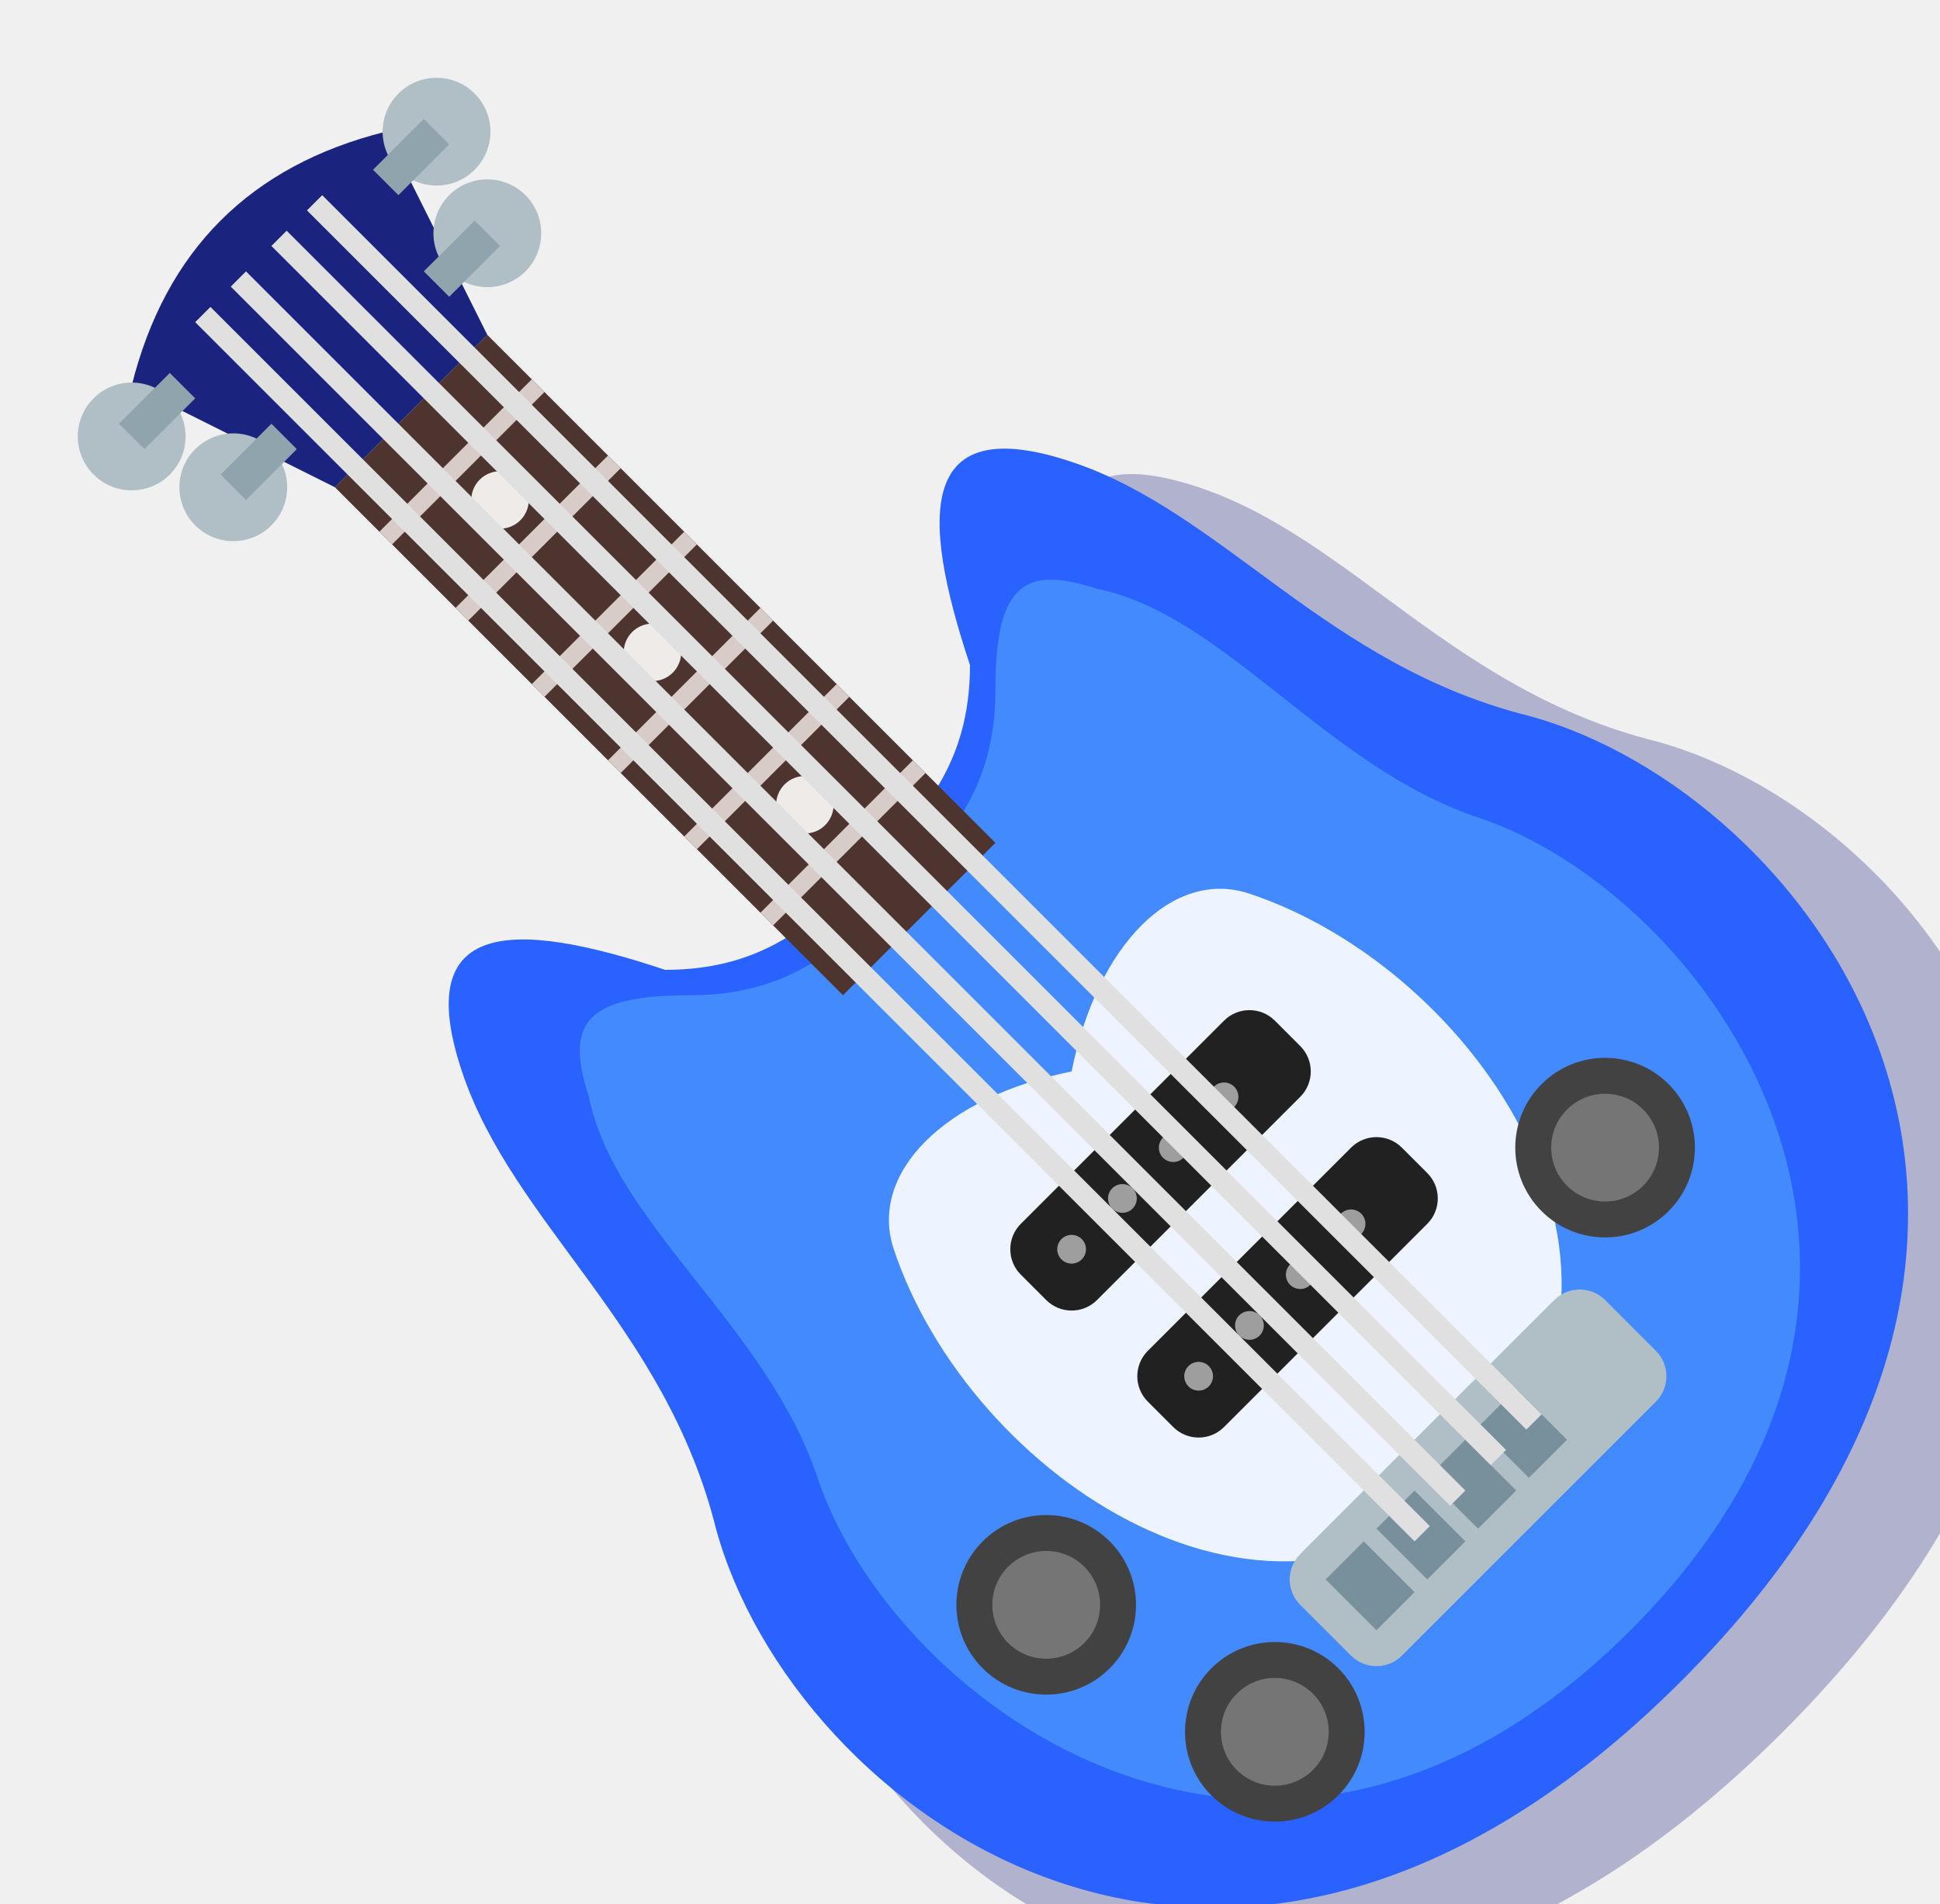
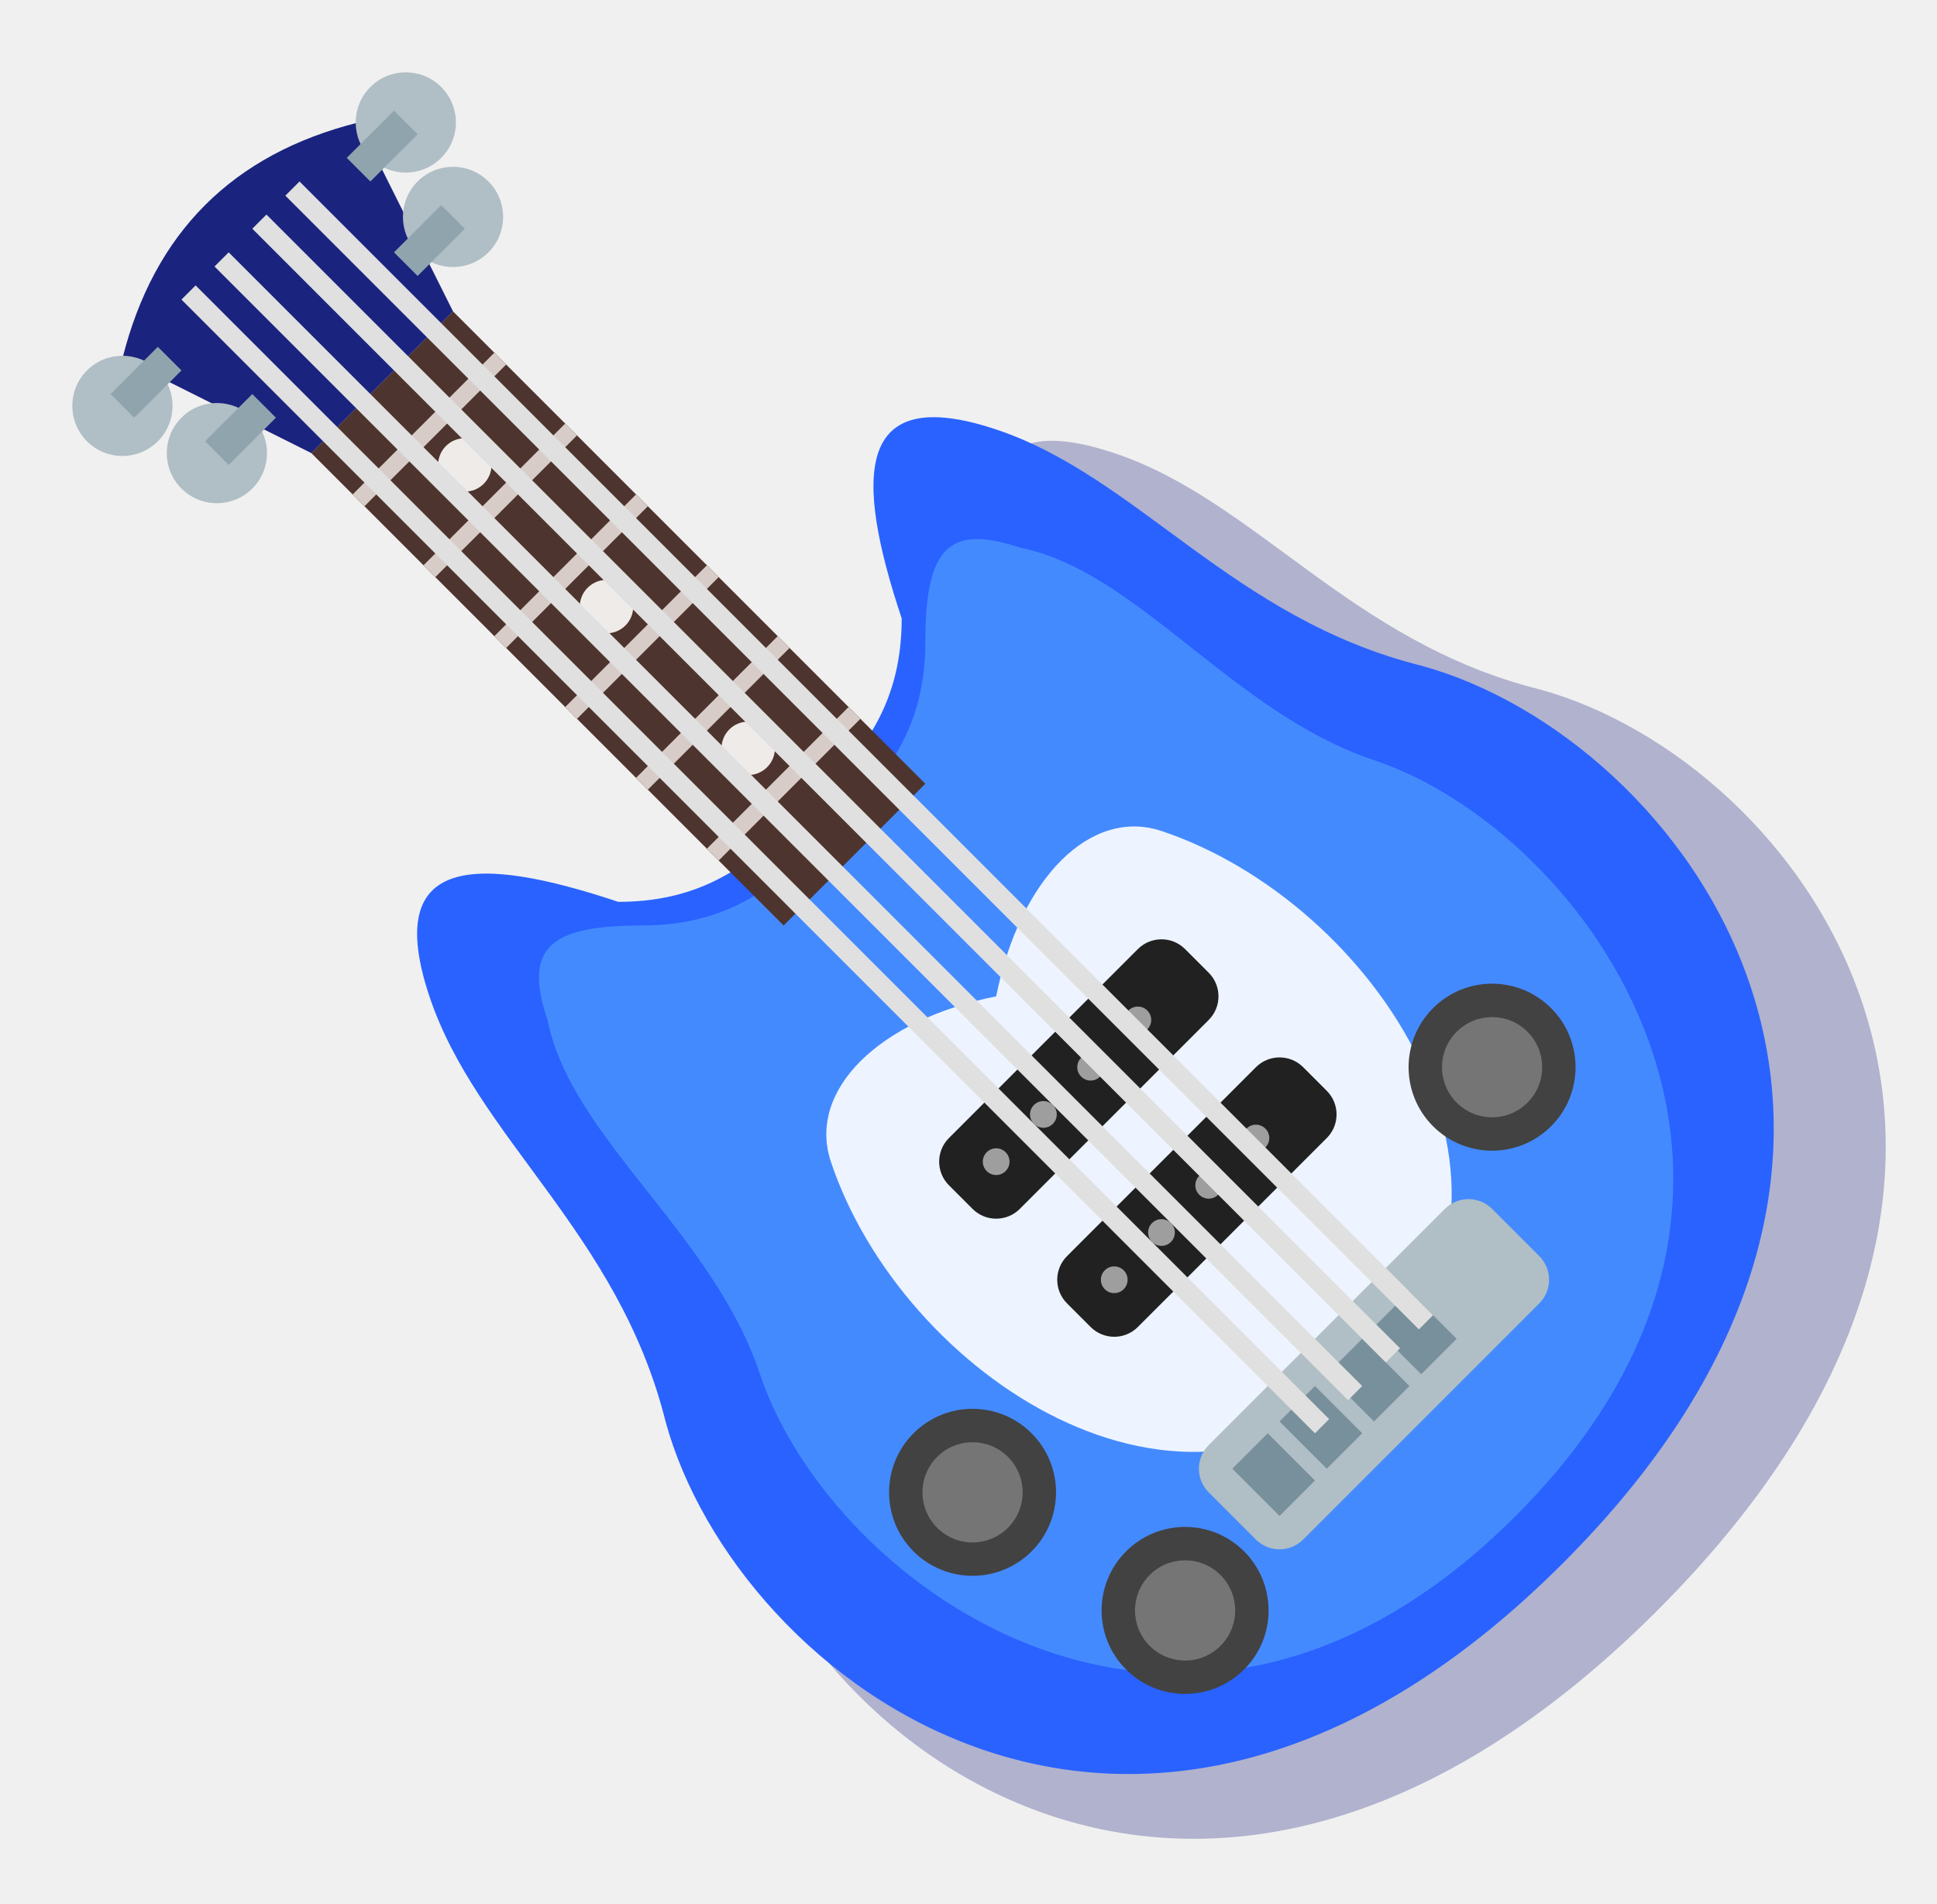
- <svg xmlns="http://www.w3.org/2000/svg" viewBox="5 5 54 53">
+ <svg xmlns="http://www.w3.org/2000/svg" viewBox="5 5 58 57">
  <g transform="rotate(-45 32 32)">
    <path d="M 32 61 C 51 61 53 46 49 39 C 46 34 47 29 45 25 C 43 21 41 23 39 27 C 37 29 35 29 32 29 C 29 29 27 29 25 27 C 23 23 21 21 19 25 C 17 29 18 34 15 39 C 11 46 13 61 32 61 Z" fill="#1A237E" opacity="0.3" transform="translate(1, 2)" />
    <path d="M 32 60 C 50 60 52 45 48 38 C 45 33 46 28 44 24 C 42 20 40 22 38 26 C 36 28 34 28 32 28 C 30 28 28 28 26 26 C 24 22 22 20 20 24 C 18 28 19 33 16 38 C 12 45 14 60 32 60 Z" fill="#2962FF" />
    <path d="M 32 58 C 46 58 48 45 45 39 C 43 35 44 30 42 27 C 41 25 40 25 38 27 C 36 29 34 29 32 29 C 30 29 28 29 26 27 C 24 25 23 25 22 27 C 20 30 21 35 19 39 C 16 45 18 58 32 58 Z" fill="#448AFF" />
    <path d="M 32 52 C 40 52 42 42 39 36 C 38 34 35 34 32 36 C 29 34 26 34 25 36 C 22 42 24 52 32 52 Z" fill="#FFFFFF" opacity="0.9" />
    <rect x="29" y="10" width="6" height="20" fill="#4E342E" />
    <line x1="29" y1="12" x2="35" y2="12" stroke="#D7CCC8" stroke-width="0.5" />
    <line x1="29" y1="15" x2="35" y2="15" stroke="#D7CCC8" stroke-width="0.5" />
    <line x1="29" y1="18" x2="35" y2="18" stroke="#D7CCC8" stroke-width="0.5" />
    <line x1="29" y1="21" x2="35" y2="21" stroke="#D7CCC8" stroke-width="0.5" />
    <line x1="29" y1="24" x2="35" y2="24" stroke="#D7CCC8" stroke-width="0.5" />
    <line x1="29" y1="27" x2="35" y2="27" stroke="#D7CCC8" stroke-width="0.5" />
    <circle cx="32" cy="13.5" r="0.8" fill="#EFEBE9" />
    <circle cx="32" cy="19.5" r="0.8" fill="#EFEBE9" />
    <circle cx="32" cy="25.5" r="0.8" fill="#EFEBE9" />
    <path d="M 29 10 L 27 4 Q 32 1 37 4 L 35 10 Z" fill="#1A237E" />
    <circle cx="26" cy="5" r="1.5" fill="#B0BEC5" />
    <circle cx="27" cy="8" r="1.5" fill="#B0BEC5" />
    <circle cx="38" cy="5" r="1.5" fill="#B0BEC5" />
    <circle cx="37" cy="8" r="1.5" fill="#B0BEC5" />
    <line x1="26" y1="5" x2="28" y2="5" stroke="#90A4AE" stroke-width="1" />
    <line x1="27" y1="8" x2="29" y2="8" stroke="#90A4AE" stroke-width="1" />
    <line x1="38" y1="5" x2="36" y2="5" stroke="#90A4AE" stroke-width="1" />
    <line x1="37" y1="8" x2="35" y2="8" stroke="#90A4AE" stroke-width="1" />
    <rect x="27" y="38" width="10" height="3" rx="1" fill="#212121" />
    <circle cx="28.5" cy="39.5" r="0.4" fill="#9E9E9E" />
    <circle cx="30.5" cy="39.5" r="0.4" fill="#9E9E9E" />
    <circle cx="32.5" cy="39.5" r="0.4" fill="#9E9E9E" />
    <circle cx="34.5" cy="39.5" r="0.4" fill="#9E9E9E" />
    <rect x="27" y="43" width="10" height="3" rx="1" fill="#212121" />
    <circle cx="28.5" cy="44.5" r="0.4" fill="#9E9E9E" />
    <circle cx="30.5" cy="44.5" r="0.4" fill="#9E9E9E" />
    <circle cx="32.5" cy="44.5" r="0.4" fill="#9E9E9E" />
    <circle cx="34.5" cy="44.5" r="0.4" fill="#9E9E9E" />
    <rect x="26" y="50" width="12" height="4" rx="1" fill="#B0BEC5" />
    <rect x="27" y="51" width="1.5" height="2" fill="#78909C" />
    <rect x="29" y="51" width="1.5" height="2" fill="#78909C" />
    <rect x="31" y="51" width="1.5" height="2" fill="#78909C" />
    <rect x="33" y="51" width="1.5" height="2" fill="#78909C" />
    <line x1="29.8" y1="4" x2="29.8" y2="52" stroke="#E0E0E0" stroke-width="0.6" />
    <line x1="31.2" y1="4" x2="31.2" y2="52" stroke="#E0E0E0" stroke-width="0.6" />
    <line x1="32.8" y1="4" x2="32.8" y2="52" stroke="#E0E0E0" stroke-width="0.6" />
    <line x1="34.2" y1="4" x2="34.2" y2="52" stroke="#E0E0E0" stroke-width="0.6" />
    <circle cx="21" cy="46" r="2.5" fill="#424242" />
    <circle cx="21" cy="46" r="1.5" fill="#757575" />
    <circle cx="23" cy="53" r="2.5" fill="#424242" />
    <circle cx="23" cy="53" r="1.5" fill="#757575" />
    <circle cx="41" cy="48" r="2.5" fill="#424242" />
    <circle cx="41" cy="48" r="1.5" fill="#757575" />
  </g>
</svg>
